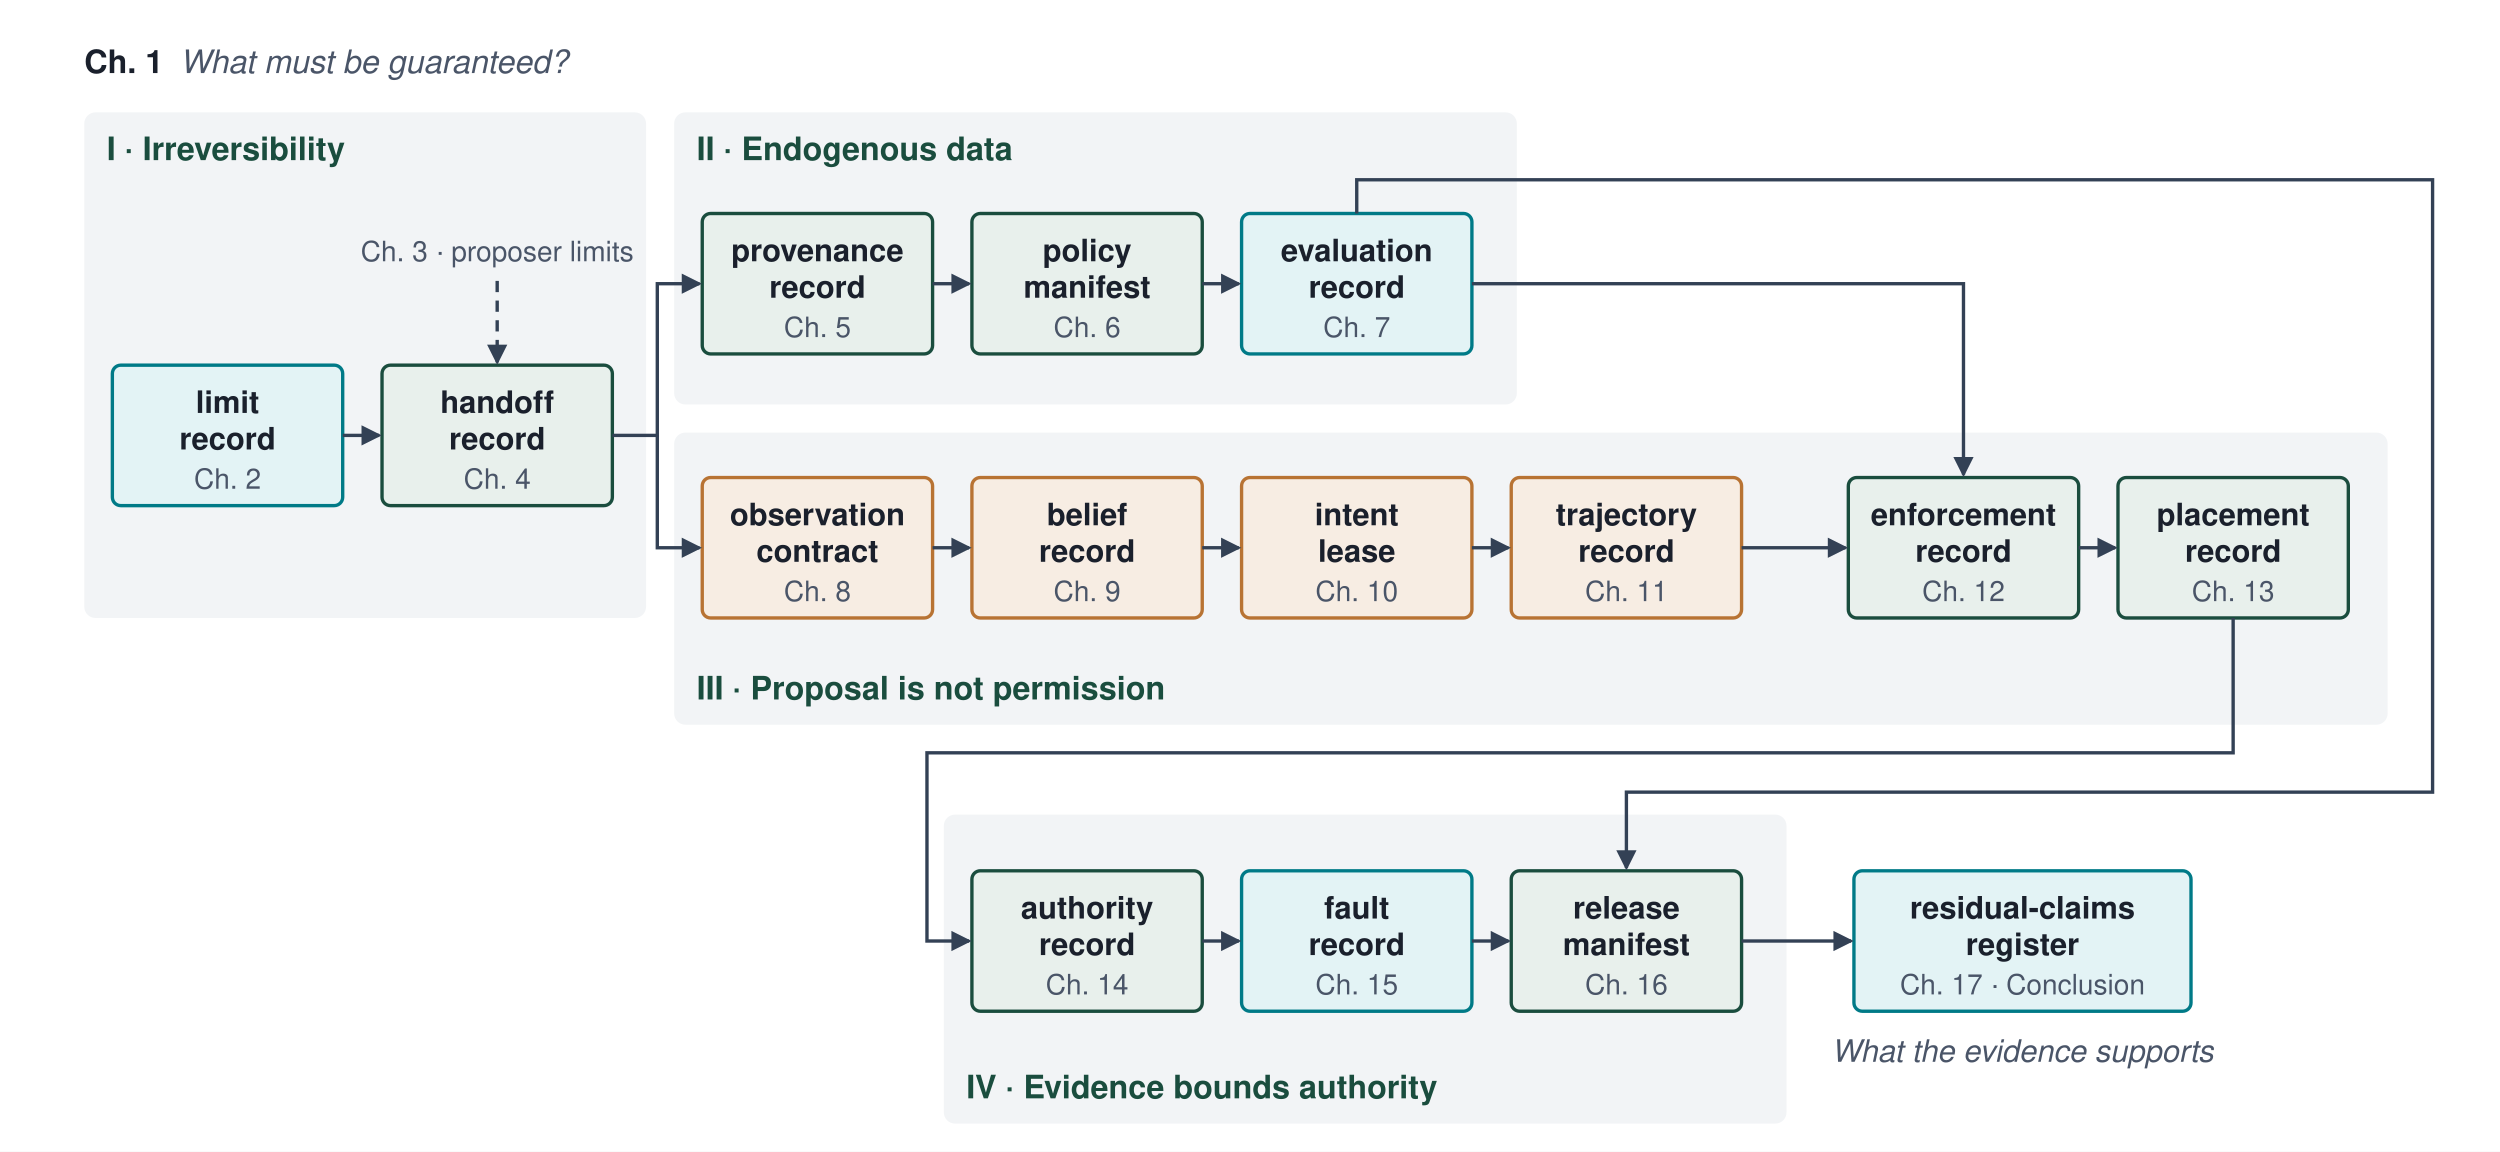
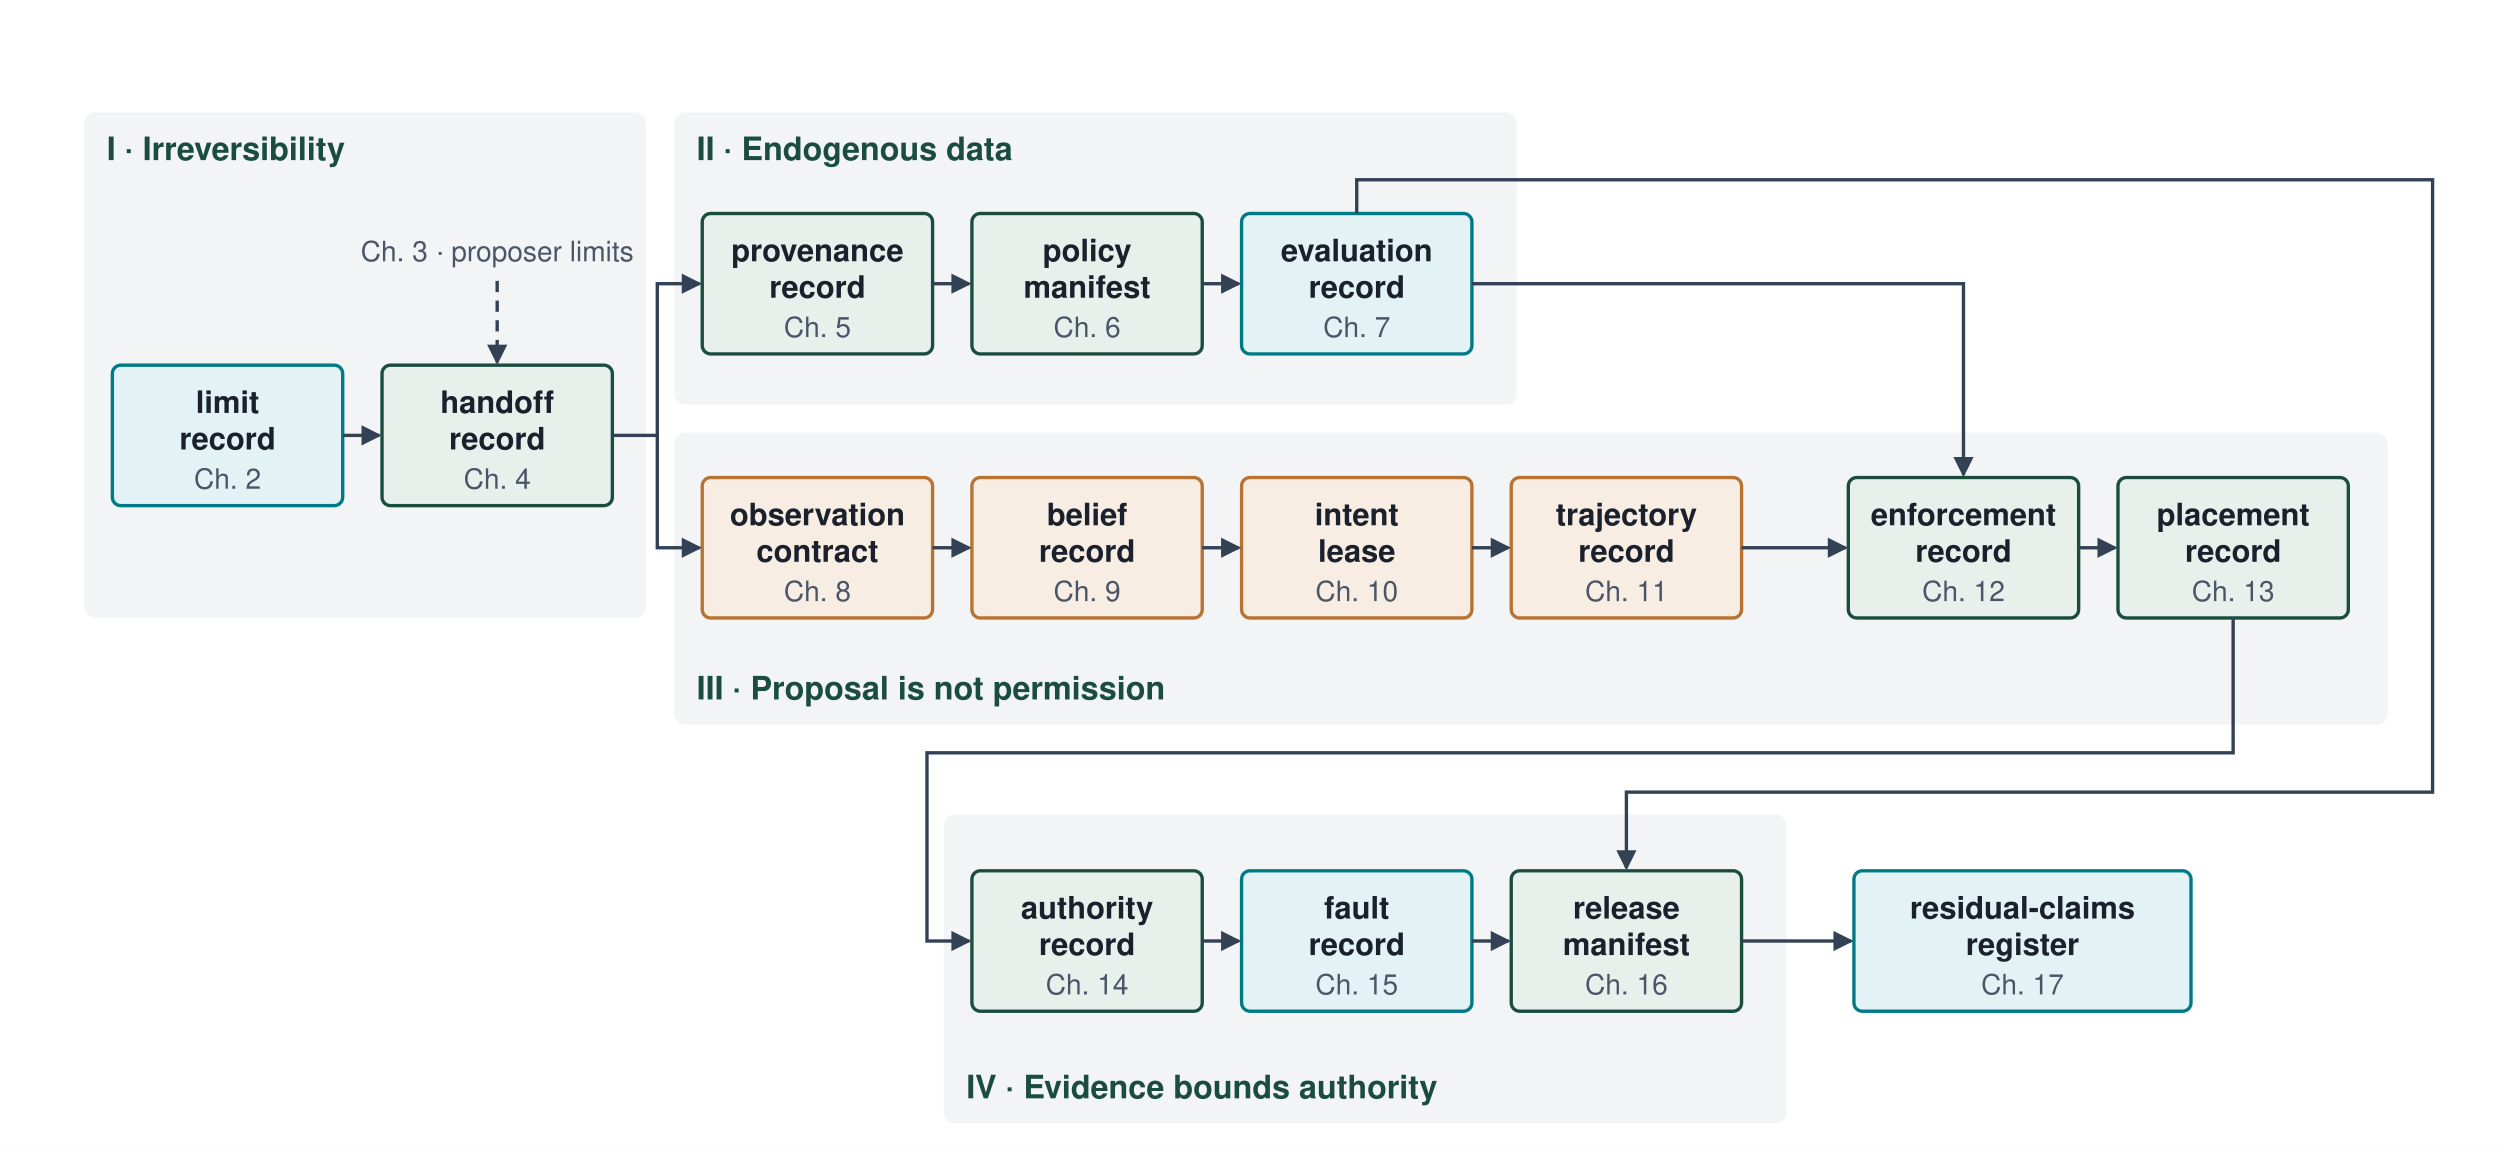
<svg xmlns="http://www.w3.org/2000/svg" viewBox="0 0 890 410" font-family="Helvetica Neue, Helvetica, Arial, sans-serif">
  <rect width="890" height="410" fill="#ffffff" />
  <defs>
    <marker id="arr" viewBox="0 0 8 8" refX="7" refY="4" markerWidth="6" markerHeight="6" orient="auto">
      <path d="M0,0 L8,4 L0,8 z" fill="#334155" />
    </marker>
  </defs>
  <rect x="30" y="40" width="200" height="180" rx="4" fill="#F2F4F6" />
  <rect x="240" y="40" width="300" height="104" rx="4" fill="#F2F4F6" />
  <rect x="240" y="154" width="610" height="104" rx="4" fill="#F2F4F6" />
  <rect x="336" y="290" width="300" height="110" rx="4" fill="#F2F4F6" />
  <text x="38" y="57" font-size="11.5" font-weight="700" fill="#1A4D3E">I · Irreversibility</text>
  <text x="248" y="57" font-size="11.5" font-weight="700" fill="#1A4D3E">II · Endogenous data</text>
  <text x="248" y="249" font-size="11.5" font-weight="700" fill="#1A4D3E">III · Proposal is not permission</text>
  <text x="344" y="391" font-size="11.5" font-weight="700" fill="#1A4D3E">IV · Evidence bounds authority</text>
-   <text x="30" y="26" font-size="11.5" font-weight="700" fill="#1A202C">Ch. 1<tspan dx="6" font-weight="400" font-style="italic" fill="#4A5568">What must be guaranteed?</tspan>
-   </text>
  <rect x="40" y="130" width="82" height="50" rx="3" fill="#E3F3F5" stroke="#007A87" stroke-width="1.2" />
  <text x="81" y="147" font-size="11" font-weight="700" fill="#1A202C" text-anchor="middle">limit</text>
  <text x="81" y="160" font-size="11" font-weight="700" fill="#1A202C" text-anchor="middle">record</text>
  <text x="81" y="174" font-size="10" font-weight="400" fill="#4A5568" text-anchor="middle">Ch. 2</text>
  <rect x="136" y="130" width="82" height="50" rx="3" fill="#E8F0EC" stroke="#1A4D3E" stroke-width="1.2" />
  <text x="177" y="147" font-size="11" font-weight="700" fill="#1A202C" text-anchor="middle">handoff</text>
  <text x="177" y="160" font-size="11" font-weight="700" fill="#1A202C" text-anchor="middle">record</text>
  <text x="177" y="174" font-size="10" font-weight="400" fill="#4A5568" text-anchor="middle">Ch. 4</text>
  <text x="177" y="93" font-size="10" font-weight="400" fill="#4A5568" text-anchor="middle">Ch. 3 · proposer limits</text>
  <path d="M177,100 L177,129" fill="none" stroke="#334155" stroke-width="1.2" stroke-dasharray="4,3" marker-end="url(#arr)" />
  <rect x="250" y="76" width="82" height="50" rx="3" fill="#E8F0EC" stroke="#1A4D3E" stroke-width="1.2" />
  <text x="291" y="93" font-size="11" font-weight="700" fill="#1A202C" text-anchor="middle">provenance</text>
  <text x="291" y="106" font-size="11" font-weight="700" fill="#1A202C" text-anchor="middle">record</text>
  <text x="291" y="120" font-size="10" font-weight="400" fill="#4A5568" text-anchor="middle">Ch. 5</text>
  <rect x="346" y="76" width="82" height="50" rx="3" fill="#E8F0EC" stroke="#1A4D3E" stroke-width="1.2" />
  <text x="387" y="93" font-size="11" font-weight="700" fill="#1A202C" text-anchor="middle">policy</text>
  <text x="387" y="106" font-size="11" font-weight="700" fill="#1A202C" text-anchor="middle">manifest</text>
  <text x="387" y="120" font-size="10" font-weight="400" fill="#4A5568" text-anchor="middle">Ch. 6</text>
  <rect x="442" y="76" width="82" height="50" rx="3" fill="#E3F3F5" stroke="#007A87" stroke-width="1.2" />
  <text x="483" y="93" font-size="11" font-weight="700" fill="#1A202C" text-anchor="middle">evaluation</text>
  <text x="483" y="106" font-size="11" font-weight="700" fill="#1A202C" text-anchor="middle">record</text>
  <text x="483" y="120" font-size="10" font-weight="400" fill="#4A5568" text-anchor="middle">Ch. 7</text>
  <rect x="250" y="170" width="82" height="50" rx="3" fill="#F7EDE3" stroke="#B87333" stroke-width="1.2" />
  <text x="291" y="187" font-size="11" font-weight="700" fill="#1A202C" text-anchor="middle">observation</text>
  <text x="291" y="200" font-size="11" font-weight="700" fill="#1A202C" text-anchor="middle">contract</text>
  <text x="291" y="214" font-size="10" font-weight="400" fill="#4A5568" text-anchor="middle">Ch. 8</text>
  <rect x="346" y="170" width="82" height="50" rx="3" fill="#F7EDE3" stroke="#B87333" stroke-width="1.2" />
  <text x="387" y="187" font-size="11" font-weight="700" fill="#1A202C" text-anchor="middle">belief</text>
  <text x="387" y="200" font-size="11" font-weight="700" fill="#1A202C" text-anchor="middle">record</text>
  <text x="387" y="214" font-size="10" font-weight="400" fill="#4A5568" text-anchor="middle">Ch. 9</text>
  <rect x="442" y="170" width="82" height="50" rx="3" fill="#F7EDE3" stroke="#B87333" stroke-width="1.2" />
  <text x="483" y="187" font-size="11" font-weight="700" fill="#1A202C" text-anchor="middle">intent</text>
  <text x="483" y="200" font-size="11" font-weight="700" fill="#1A202C" text-anchor="middle">lease</text>
  <text x="483" y="214" font-size="10" font-weight="400" fill="#4A5568" text-anchor="middle">Ch. 10</text>
  <rect x="538" y="170" width="82" height="50" rx="3" fill="#F7EDE3" stroke="#B87333" stroke-width="1.2" />
  <text x="579" y="187" font-size="11" font-weight="700" fill="#1A202C" text-anchor="middle">trajectory</text>
  <text x="579" y="200" font-size="11" font-weight="700" fill="#1A202C" text-anchor="middle">record</text>
  <text x="579" y="214" font-size="10" font-weight="400" fill="#4A5568" text-anchor="middle">Ch. 11</text>
  <rect x="658" y="170" width="82" height="50" rx="3" fill="#E8F0EC" stroke="#1A4D3E" stroke-width="1.2" />
  <text x="699" y="187" font-size="11" font-weight="700" fill="#1A202C" text-anchor="middle">enforcement</text>
  <text x="699" y="200" font-size="11" font-weight="700" fill="#1A202C" text-anchor="middle">record</text>
  <text x="699" y="214" font-size="10" font-weight="400" fill="#4A5568" text-anchor="middle">Ch. 12</text>
  <rect x="754" y="170" width="82" height="50" rx="3" fill="#E8F0EC" stroke="#1A4D3E" stroke-width="1.2" />
  <text x="795" y="187" font-size="11" font-weight="700" fill="#1A202C" text-anchor="middle">placement</text>
  <text x="795" y="200" font-size="11" font-weight="700" fill="#1A202C" text-anchor="middle">record</text>
  <text x="795" y="214" font-size="10" font-weight="400" fill="#4A5568" text-anchor="middle">Ch. 13</text>
  <rect x="346" y="310" width="82" height="50" rx="3" fill="#E8F0EC" stroke="#1A4D3E" stroke-width="1.2" />
  <text x="387" y="327" font-size="11" font-weight="700" fill="#1A202C" text-anchor="middle">authority</text>
  <text x="387" y="340" font-size="11" font-weight="700" fill="#1A202C" text-anchor="middle">record</text>
  <text x="387" y="354" font-size="10" font-weight="400" fill="#4A5568" text-anchor="middle">Ch. 14</text>
  <rect x="442" y="310" width="82" height="50" rx="3" fill="#E3F3F5" stroke="#007A87" stroke-width="1.2" />
  <text x="483" y="327" font-size="11" font-weight="700" fill="#1A202C" text-anchor="middle">fault</text>
  <text x="483" y="340" font-size="11" font-weight="700" fill="#1A202C" text-anchor="middle">record</text>
  <text x="483" y="354" font-size="10" font-weight="400" fill="#4A5568" text-anchor="middle">Ch. 15</text>
  <rect x="538" y="310" width="82" height="50" rx="3" fill="#E8F0EC" stroke="#1A4D3E" stroke-width="1.2" />
  <text x="579" y="327" font-size="11" font-weight="700" fill="#1A202C" text-anchor="middle">release</text>
  <text x="579" y="340" font-size="11" font-weight="700" fill="#1A202C" text-anchor="middle">manifest</text>
  <text x="579" y="354" font-size="10" font-weight="400" fill="#4A5568" text-anchor="middle">Ch. 16</text>
  <rect x="660" y="310" width="120" height="50" rx="3" fill="#E3F3F5" stroke="#007A87" stroke-width="1.2" />
  <text x="720" y="327" font-size="11" font-weight="700" fill="#1A202C" text-anchor="middle">residual-claims</text>
  <text x="720" y="340" font-size="11" font-weight="700" fill="#1A202C" text-anchor="middle">register</text>
-   <text x="720" y="354" font-size="10" font-weight="400" fill="#4A5568" text-anchor="middle">Ch. 17 · Conclusion</text>
-   <text x="720" y="378" font-size="11" font-weight="400" font-style="italic" fill="#4A5568" text-anchor="middle">What the evidence supports</text>
+   <text x="720" y="354" font-size="10" font-weight="400" fill="#4A5568" text-anchor="middle">Ch. 17</text>
  <path d="M122,155 L135,155" fill="none" stroke="#334155" stroke-width="1.2" marker-end="url(#arr)" />
  <path d="M218,155 L234,155 L234,101 L249,101" fill="none" stroke="#334155" stroke-width="1.2" marker-end="url(#arr)" />
  <path d="M234,155 L234,195 L249,195" fill="none" stroke="#334155" stroke-width="1.2" marker-end="url(#arr)" />
  <path d="M332,101 L345,101" fill="none" stroke="#334155" stroke-width="1.2" marker-end="url(#arr)" />
  <path d="M428,101 L441,101" fill="none" stroke="#334155" stroke-width="1.2" marker-end="url(#arr)" />
  <path d="M332,195 L345,195" fill="none" stroke="#334155" stroke-width="1.2" marker-end="url(#arr)" />
  <path d="M428,195 L441,195" fill="none" stroke="#334155" stroke-width="1.2" marker-end="url(#arr)" />
  <path d="M524,195 L537,195" fill="none" stroke="#334155" stroke-width="1.2" marker-end="url(#arr)" />
  <path d="M524,101 L699,101 L699,169" fill="none" stroke="#334155" stroke-width="1.2" marker-end="url(#arr)" />
  <path d="M620,195 L657,195" fill="none" stroke="#334155" stroke-width="1.2" marker-end="url(#arr)" />
  <path d="M740,195 L753,195" fill="none" stroke="#334155" stroke-width="1.2" marker-end="url(#arr)" />
  <path d="M795,220 L795,268 L330,268 L330,335 L345,335" fill="none" stroke="#334155" stroke-width="1.2" marker-end="url(#arr)" />
  <path d="M428,335 L441,335" fill="none" stroke="#334155" stroke-width="1.2" marker-end="url(#arr)" />
  <path d="M524,335 L537,335" fill="none" stroke="#334155" stroke-width="1.2" marker-end="url(#arr)" />
  <path d="M620,335 L659,335" fill="none" stroke="#334155" stroke-width="1.2" marker-end="url(#arr)" />
  <path d="M483,76 L483,64 L866,64 L866,282 L579,282 L579,309" fill="none" stroke="#334155" stroke-width="1.2" marker-end="url(#arr)" />
</svg>
